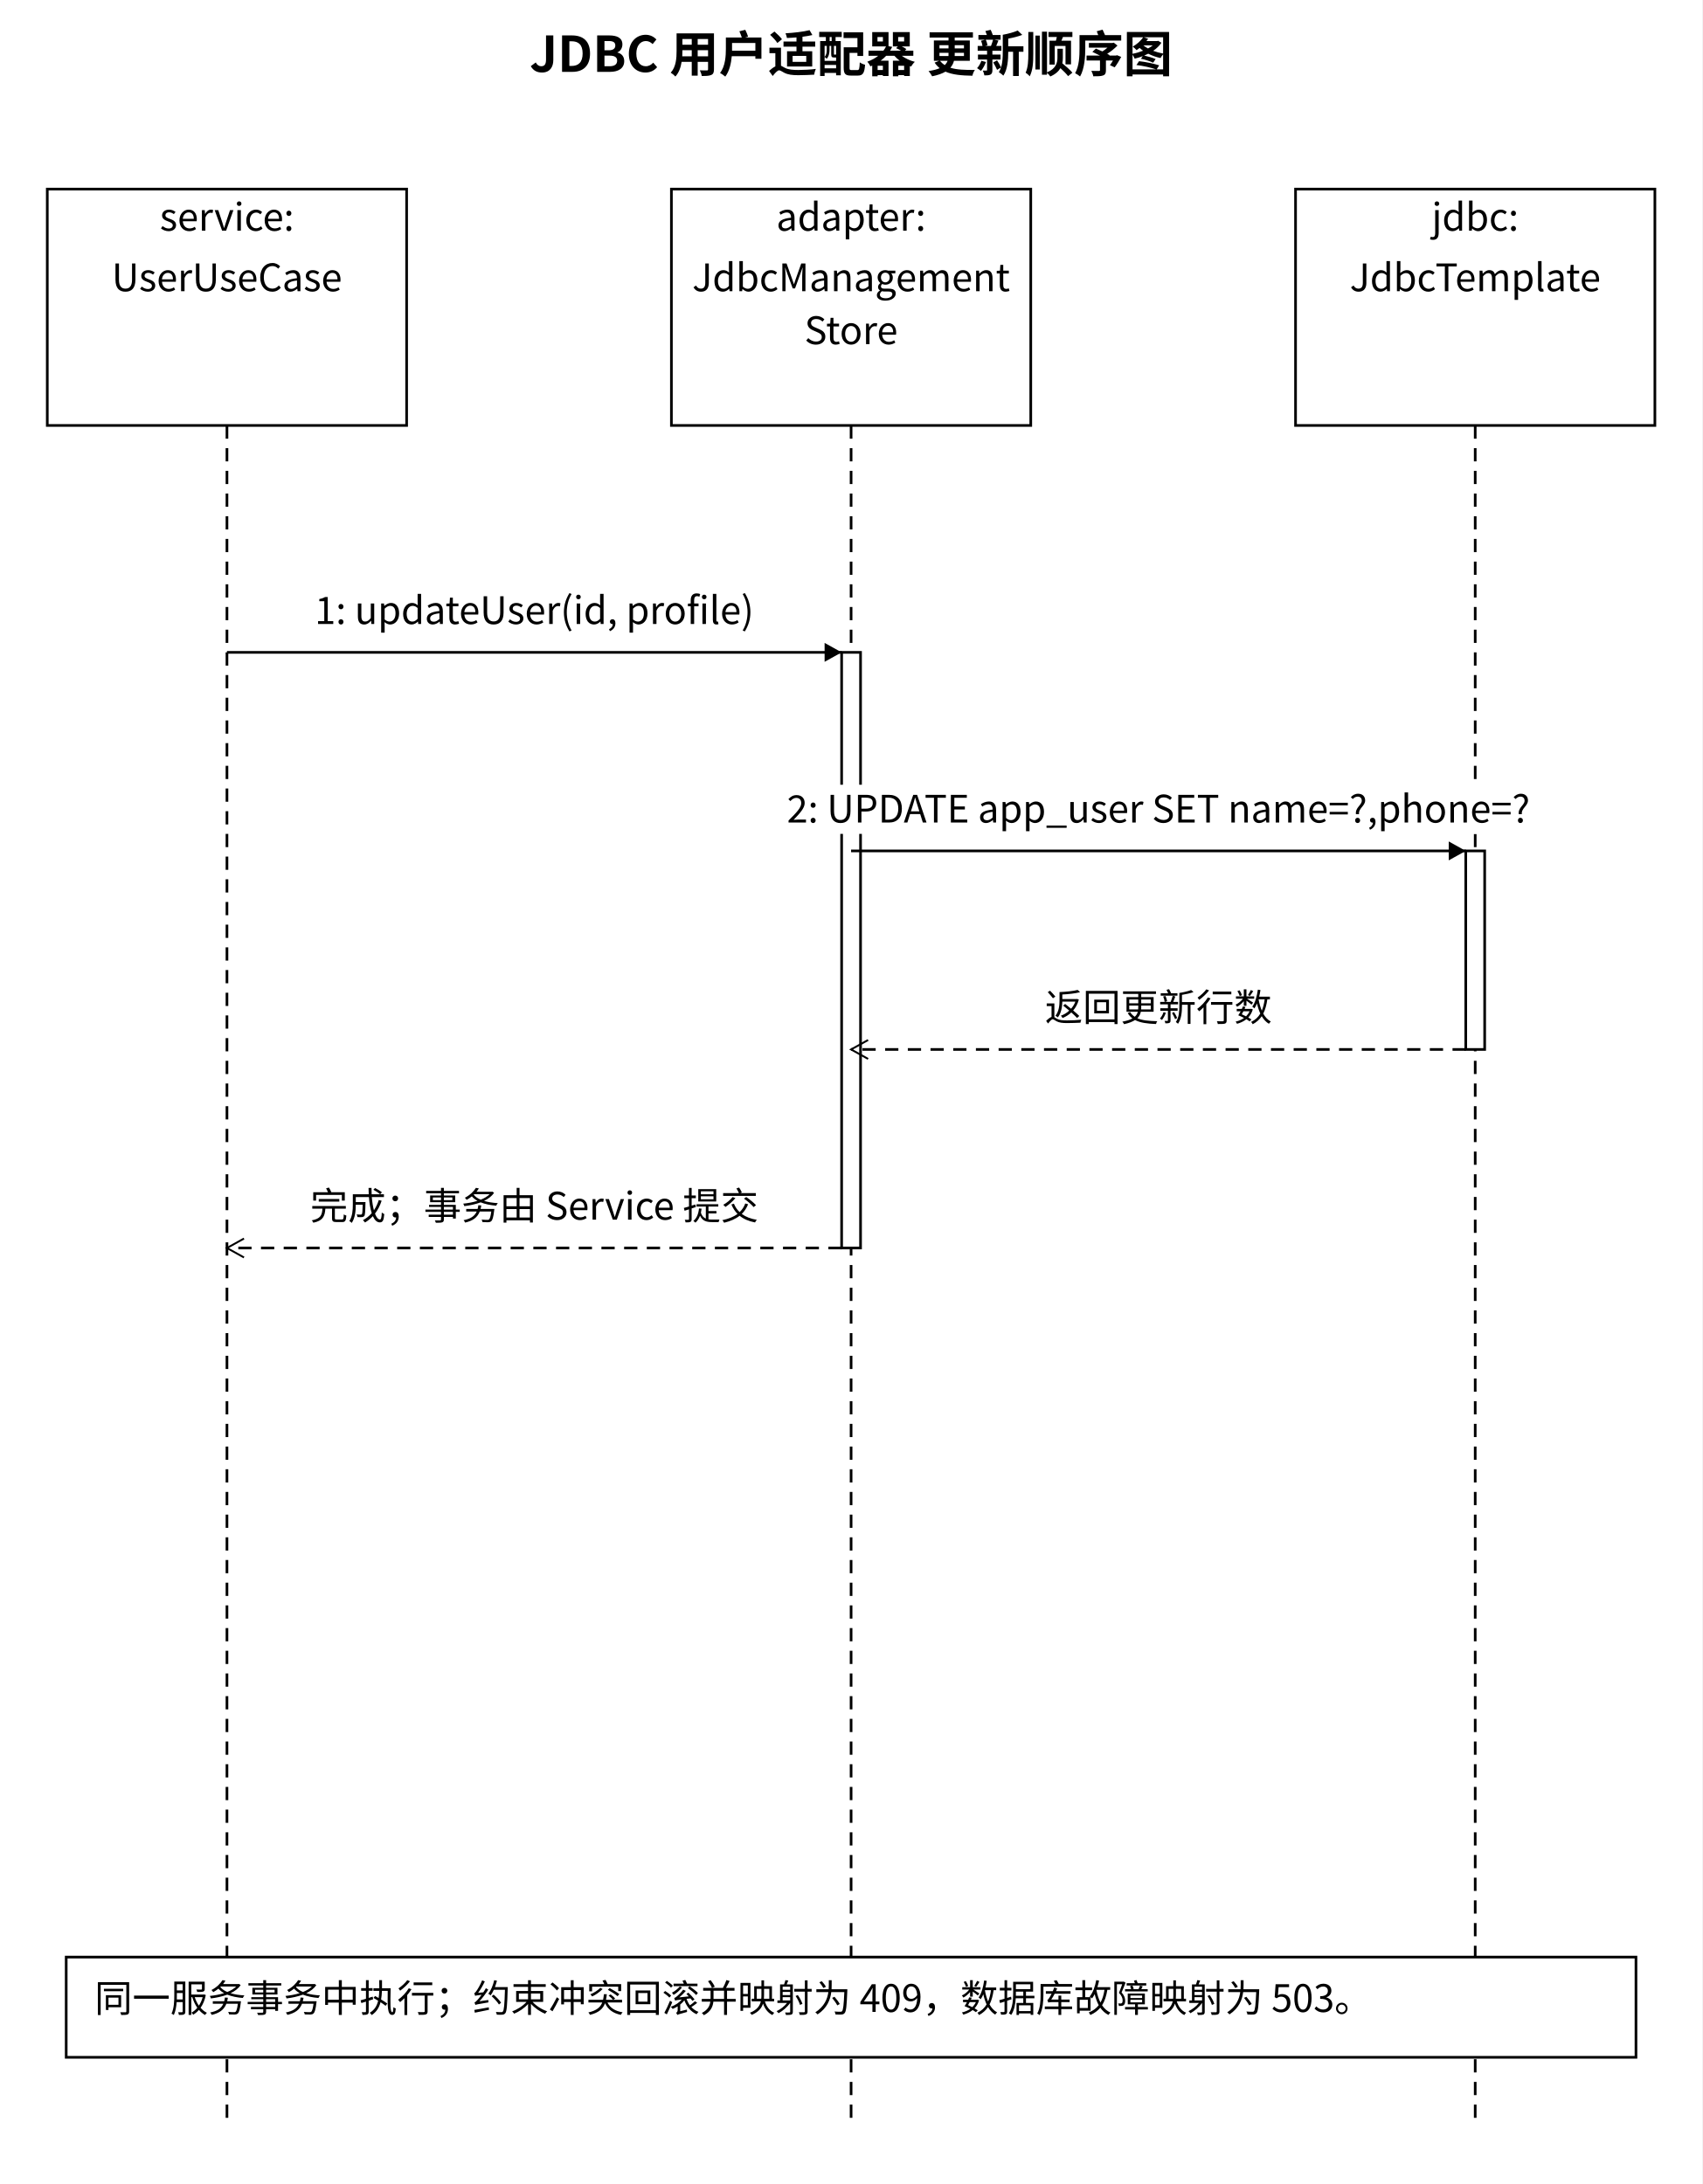
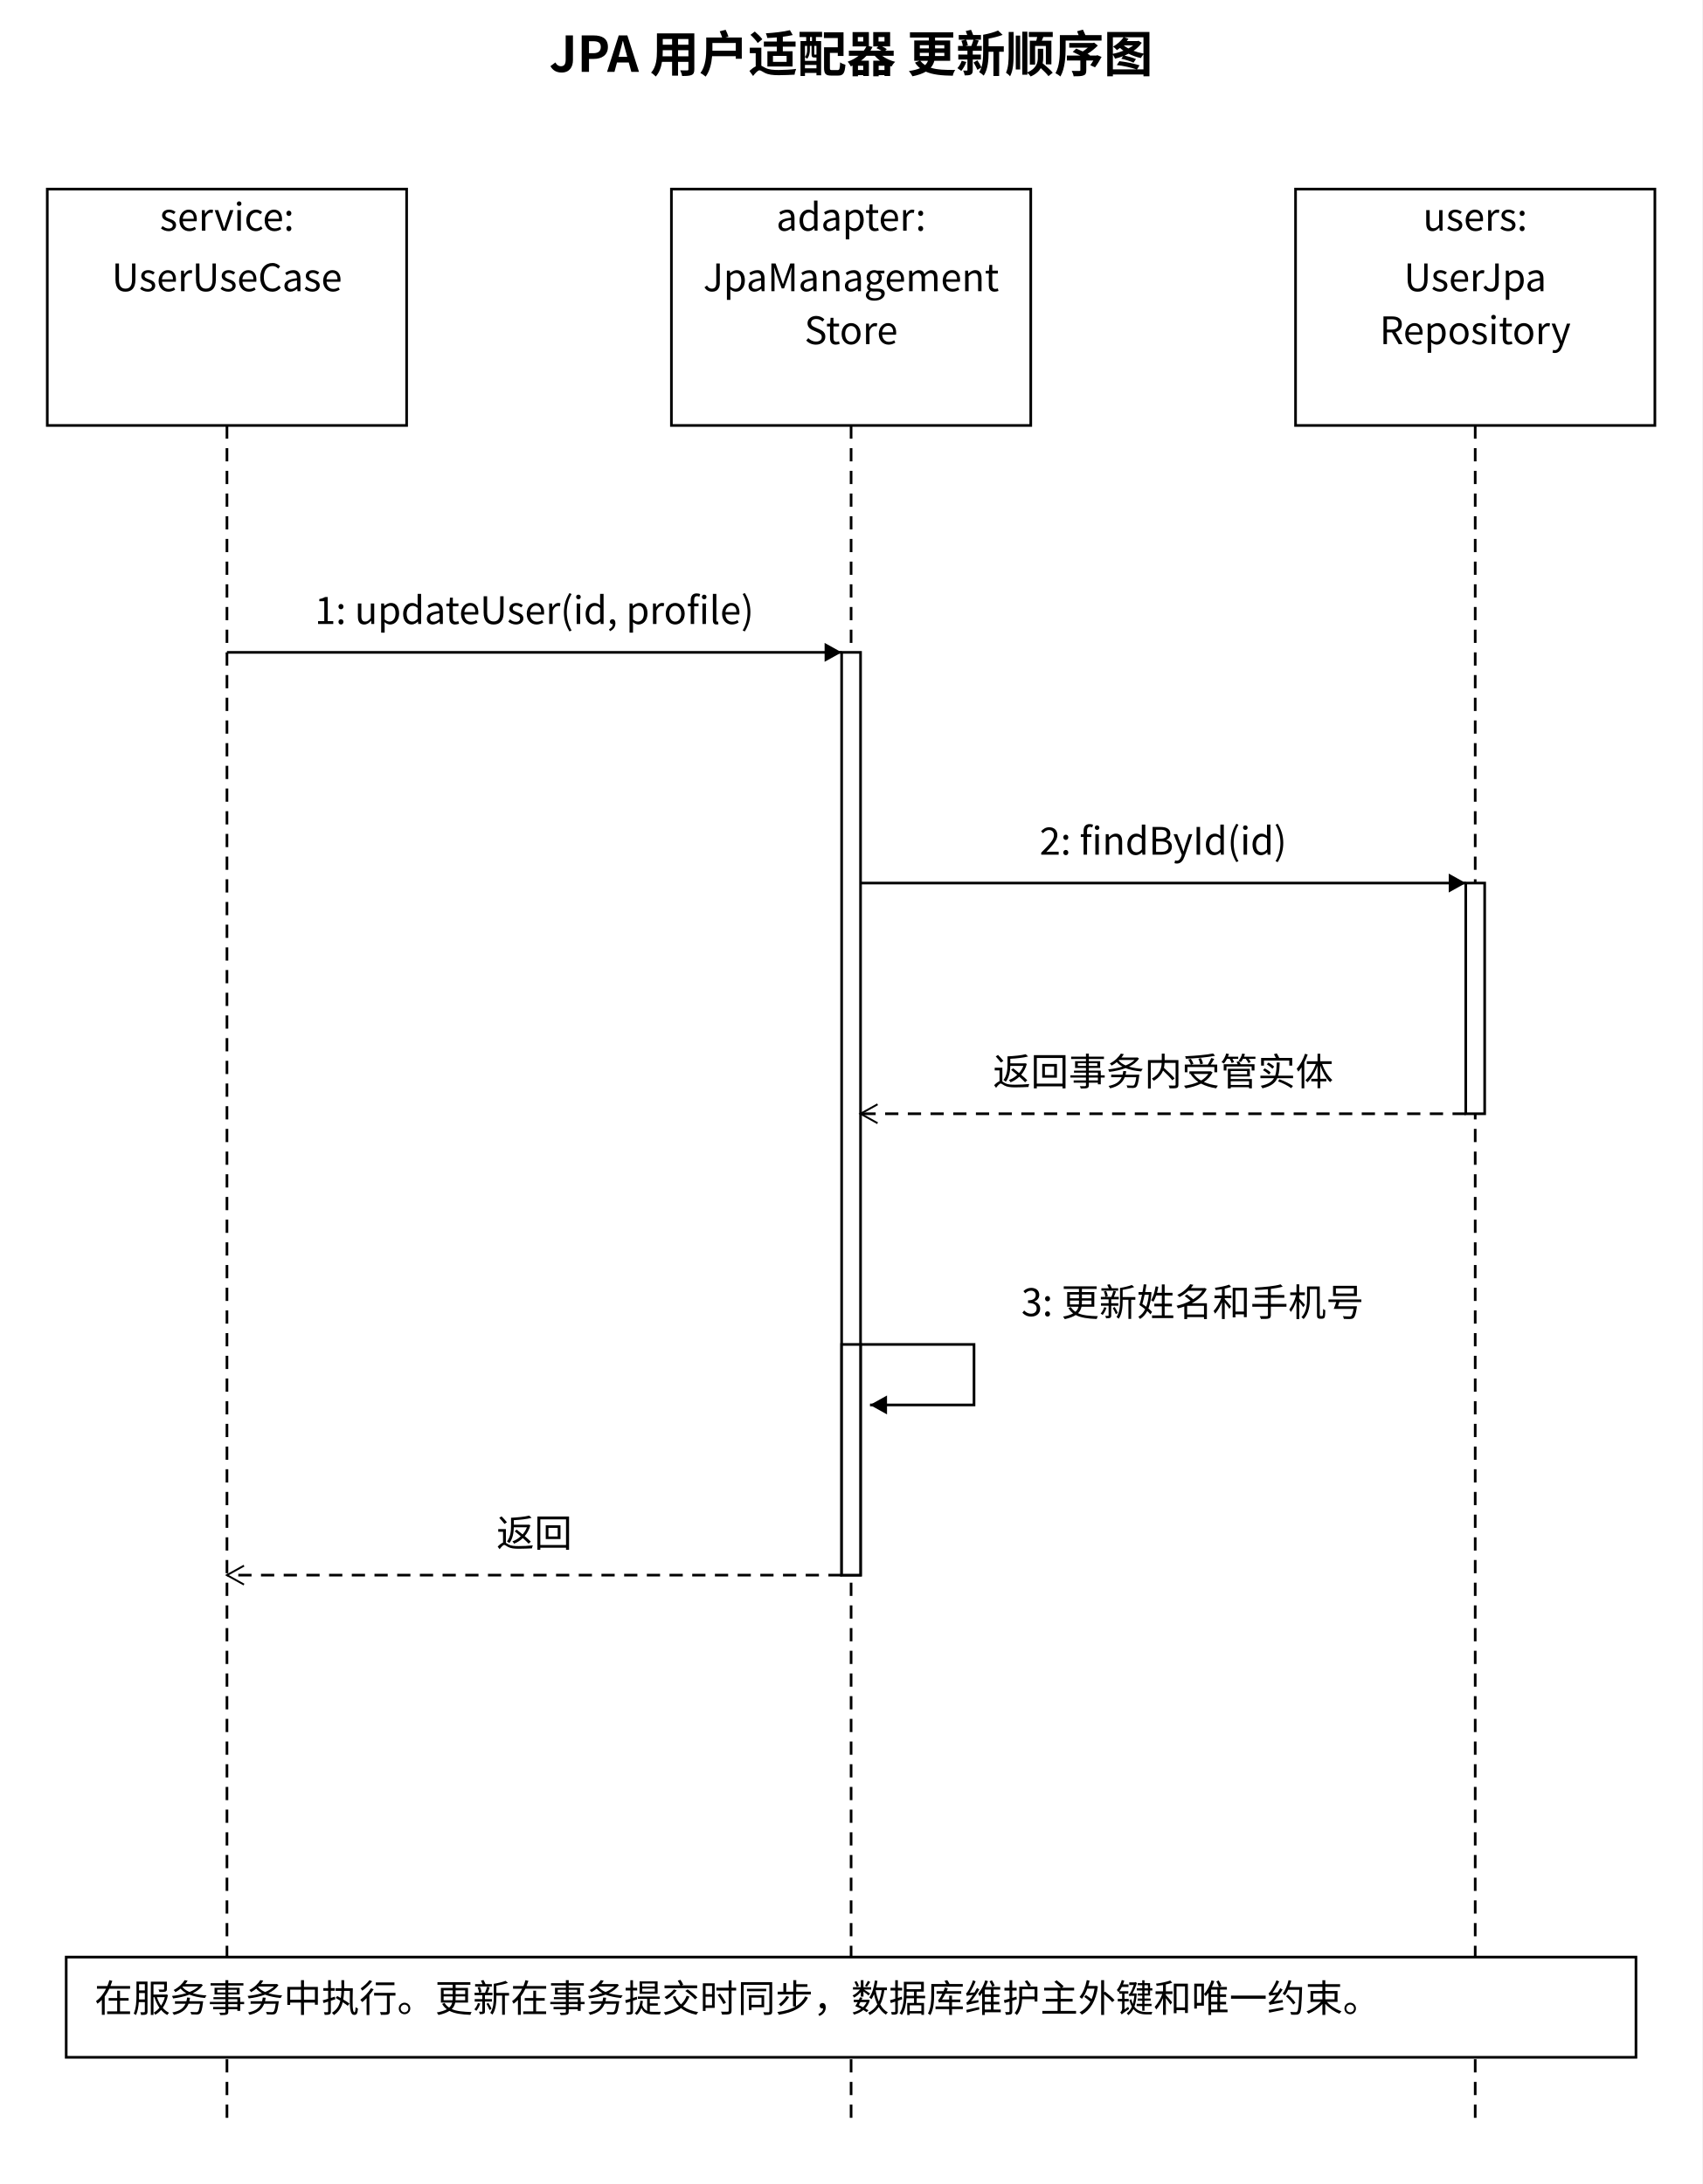
<svg xmlns="http://www.w3.org/2000/svg" width="900" height="1155" viewBox="0 0 900 1155">
  <style>text{font-family:'PingFang SC','Microsoft YaHei','Noto Sans CJK SC',system-ui,sans-serif;fill:black}</style>
  <defs>
    <marker id="open" markerWidth="12" markerHeight="12" refX="10" refY="6" orient="auto" markerUnits="userSpaceOnUse">
      <path d="M1,1 L10,6 L1,11" fill="none" stroke="black" />
    </marker>
    <marker id="filled" markerWidth="12" markerHeight="12" refX="10" refY="6" orient="auto" markerUnits="userSpaceOnUse">
      <path d="M1,1 L10,6 L1,11 Z" fill="black" />
    </marker>
    <marker id="triangle" markerWidth="16" markerHeight="16" refX="14" refY="8" orient="auto" markerUnits="userSpaceOnUse">
      <path d="M1,1 L14,8 L1,15 Z" fill="white" stroke="black" />
    </marker>
  </defs>
  <rect width="100%" height="100%" fill="white" />
-   <text x="450.0" y="38" font-size="26" text-anchor="middle" font-weight="600">JDBC 用户适配器 更新顺序图</text>
+   <text x="450.0" y="38" font-size="26" text-anchor="middle" font-weight="600">JPA 用户适配器 更新顺序图</text>
  <rect x="25" y="100" width="190" height="125" rx="0" fill="white" stroke="black" stroke-width="1.4" />
  <text x="120" y="122" font-size="20" text-anchor="middle" font-weight="400">service:</text>
  <text x="120" y="154" font-size="20" text-anchor="middle" font-weight="400">UserUseCase</text>
  <path d="M 120,225 L 120,1120" fill="none" stroke="black" stroke-width="1.4" stroke-dasharray="7 5" />
  <rect x="355" y="100" width="190" height="125" rx="0" fill="white" stroke="black" stroke-width="1.4" />
  <text x="450" y="122" font-size="20" text-anchor="middle" font-weight="400">adapter:</text>
-   <text x="450" y="154" font-size="20" text-anchor="middle" font-weight="400">JdbcManagement</text>
+   <text x="450" y="154" font-size="20" text-anchor="middle" font-weight="400">JpaManagement</text>
  <text x="450" y="182" font-size="20" text-anchor="middle" font-weight="400">Store</text>
  <path d="M 450,225 L 450,1120" fill="none" stroke="black" stroke-width="1.4" stroke-dasharray="7 5" />
  <rect x="685" y="100" width="190" height="125" rx="0" fill="white" stroke="black" stroke-width="1.4" />
-   <text x="780" y="122" font-size="20" text-anchor="middle" font-weight="400">jdbc:</text>
-   <text x="780" y="154" font-size="20" text-anchor="middle" font-weight="400">JdbcTemplate</text>
+   <text x="780" y="122" font-size="20" text-anchor="middle" font-weight="400">users:</text>
+   <text x="780" y="154" font-size="20" text-anchor="middle" font-weight="400">UserJpa</text>
+   <text x="780" y="182" font-size="20" text-anchor="middle" font-weight="400">Repository</text>
  <path d="M 780,225 L 780,1120" fill="none" stroke="black" stroke-width="1.4" stroke-dasharray="7 5" />
-   <rect x="445" y="345" width="10" height="315" rx="0" fill="white" stroke="black" stroke-width="1.4" />
+   <rect x="445" y="345" width="10" height="488" rx="0" fill="white" stroke="black" stroke-width="1.4" />
  <path d="M 120,345 L 445,345" fill="none" stroke="black" stroke-width="1.4" marker-end="url(#filled)" />
  <rect x="129.3" y="310" width="306.4" height="26" fill="white" />
  <text x="282.5" y="330" font-size="20" text-anchor="middle" font-weight="400">1: updateUser(id, profile)</text>
-   <rect x="775" y="450" width="10" height="105" rx="0" fill="white" stroke="black" stroke-width="1.4" />
-   <path d="M 450,450 L 775,450" fill="none" stroke="black" stroke-width="1.4" marker-end="url(#filled)" />
-   <rect x="396.6" y="415" width="431.8" height="26" fill="white" />
-   <text x="612.5" y="435" font-size="20" text-anchor="middle" font-weight="400">2: UPDATE app_user SET name=?,phone=?</text>
-   <path d="M 775,555 L 450,555" fill="none" stroke="black" stroke-width="1.4" stroke-dasharray="7 5" marker-end="url(#open)" />
-   <rect x="547.5" y="520" width="130" height="26" fill="white" />
-   <text x="612.5" y="540" font-size="20" text-anchor="middle" font-weight="400">返回更新行数</text>
-   <path d="M 445,660 L 120,660" fill="none" stroke="black" stroke-width="1.4" stroke-dasharray="7 5" marker-end="url(#open)" />
-   <rect x="146.2" y="625" width="272.6" height="26" fill="white" />
-   <text x="282.5" y="645" font-size="20" text-anchor="middle" font-weight="400">完成；事务由 Service 提交</text>
+   <rect x="775" y="467" width="10" height="122" rx="0" fill="white" stroke="black" stroke-width="1.4" />
+   <path d="M 455,467 L 775,467" fill="none" stroke="black" stroke-width="1.4" marker-end="url(#filled)" />
+   <rect x="524.5" y="432" width="181" height="26" fill="white" />
+   <text x="615.0" y="452" font-size="20" text-anchor="middle" font-weight="400">2: findById(id)</text>
+   <path d="M 775,589 L 455,589" fill="none" stroke="black" stroke-width="1.4" stroke-dasharray="7 5" marker-end="url(#open)" />
+   <rect x="520.0" y="554" width="190" height="26" fill="white" />
+   <text x="615.0" y="574" font-size="20" text-anchor="middle" font-weight="400">返回事务内受管实体</text>
+   <rect x="445" y="711" width="10" height="122" rx="0" fill="white" stroke="black" stroke-width="1.4" />
+   <path d="M 455,711 L 515,711 L 515,743 L 460,743" fill="none" stroke="black" stroke-width="1.4" marker-end="url(#filled)" />
+   <rect x="535" y="676" width="204.2" height="26" fill="white" />
+   <text x="540" y="696" font-size="20" text-anchor="start" font-weight="400">3: 更新姓名和手机号</text>
+   <path d="M 445,833 L 120,833" fill="none" stroke="black" stroke-width="1.4" stroke-dasharray="7 5" marker-end="url(#open)" />
+   <rect x="257.5" y="798" width="50" height="26" fill="white" />
+   <text x="282.5" y="818" font-size="20" text-anchor="middle" font-weight="400">返回</text>
  <rect x="35" y="1035" width="830" height="53" rx="0" fill="white" stroke="black" stroke-width="1.4" />
-   <text x="50" y="1064" font-size="20" text-anchor="start" font-weight="400">同一服务事务中执行；约束冲突回滚并映射为 409，数据库故障映射为 503。</text>
+   <text x="50" y="1064" font-size="20" text-anchor="start" font-weight="400">在服务事务中执行。更新在事务提交时同步，数据库维护主外键和唯一约束。</text>
</svg>
